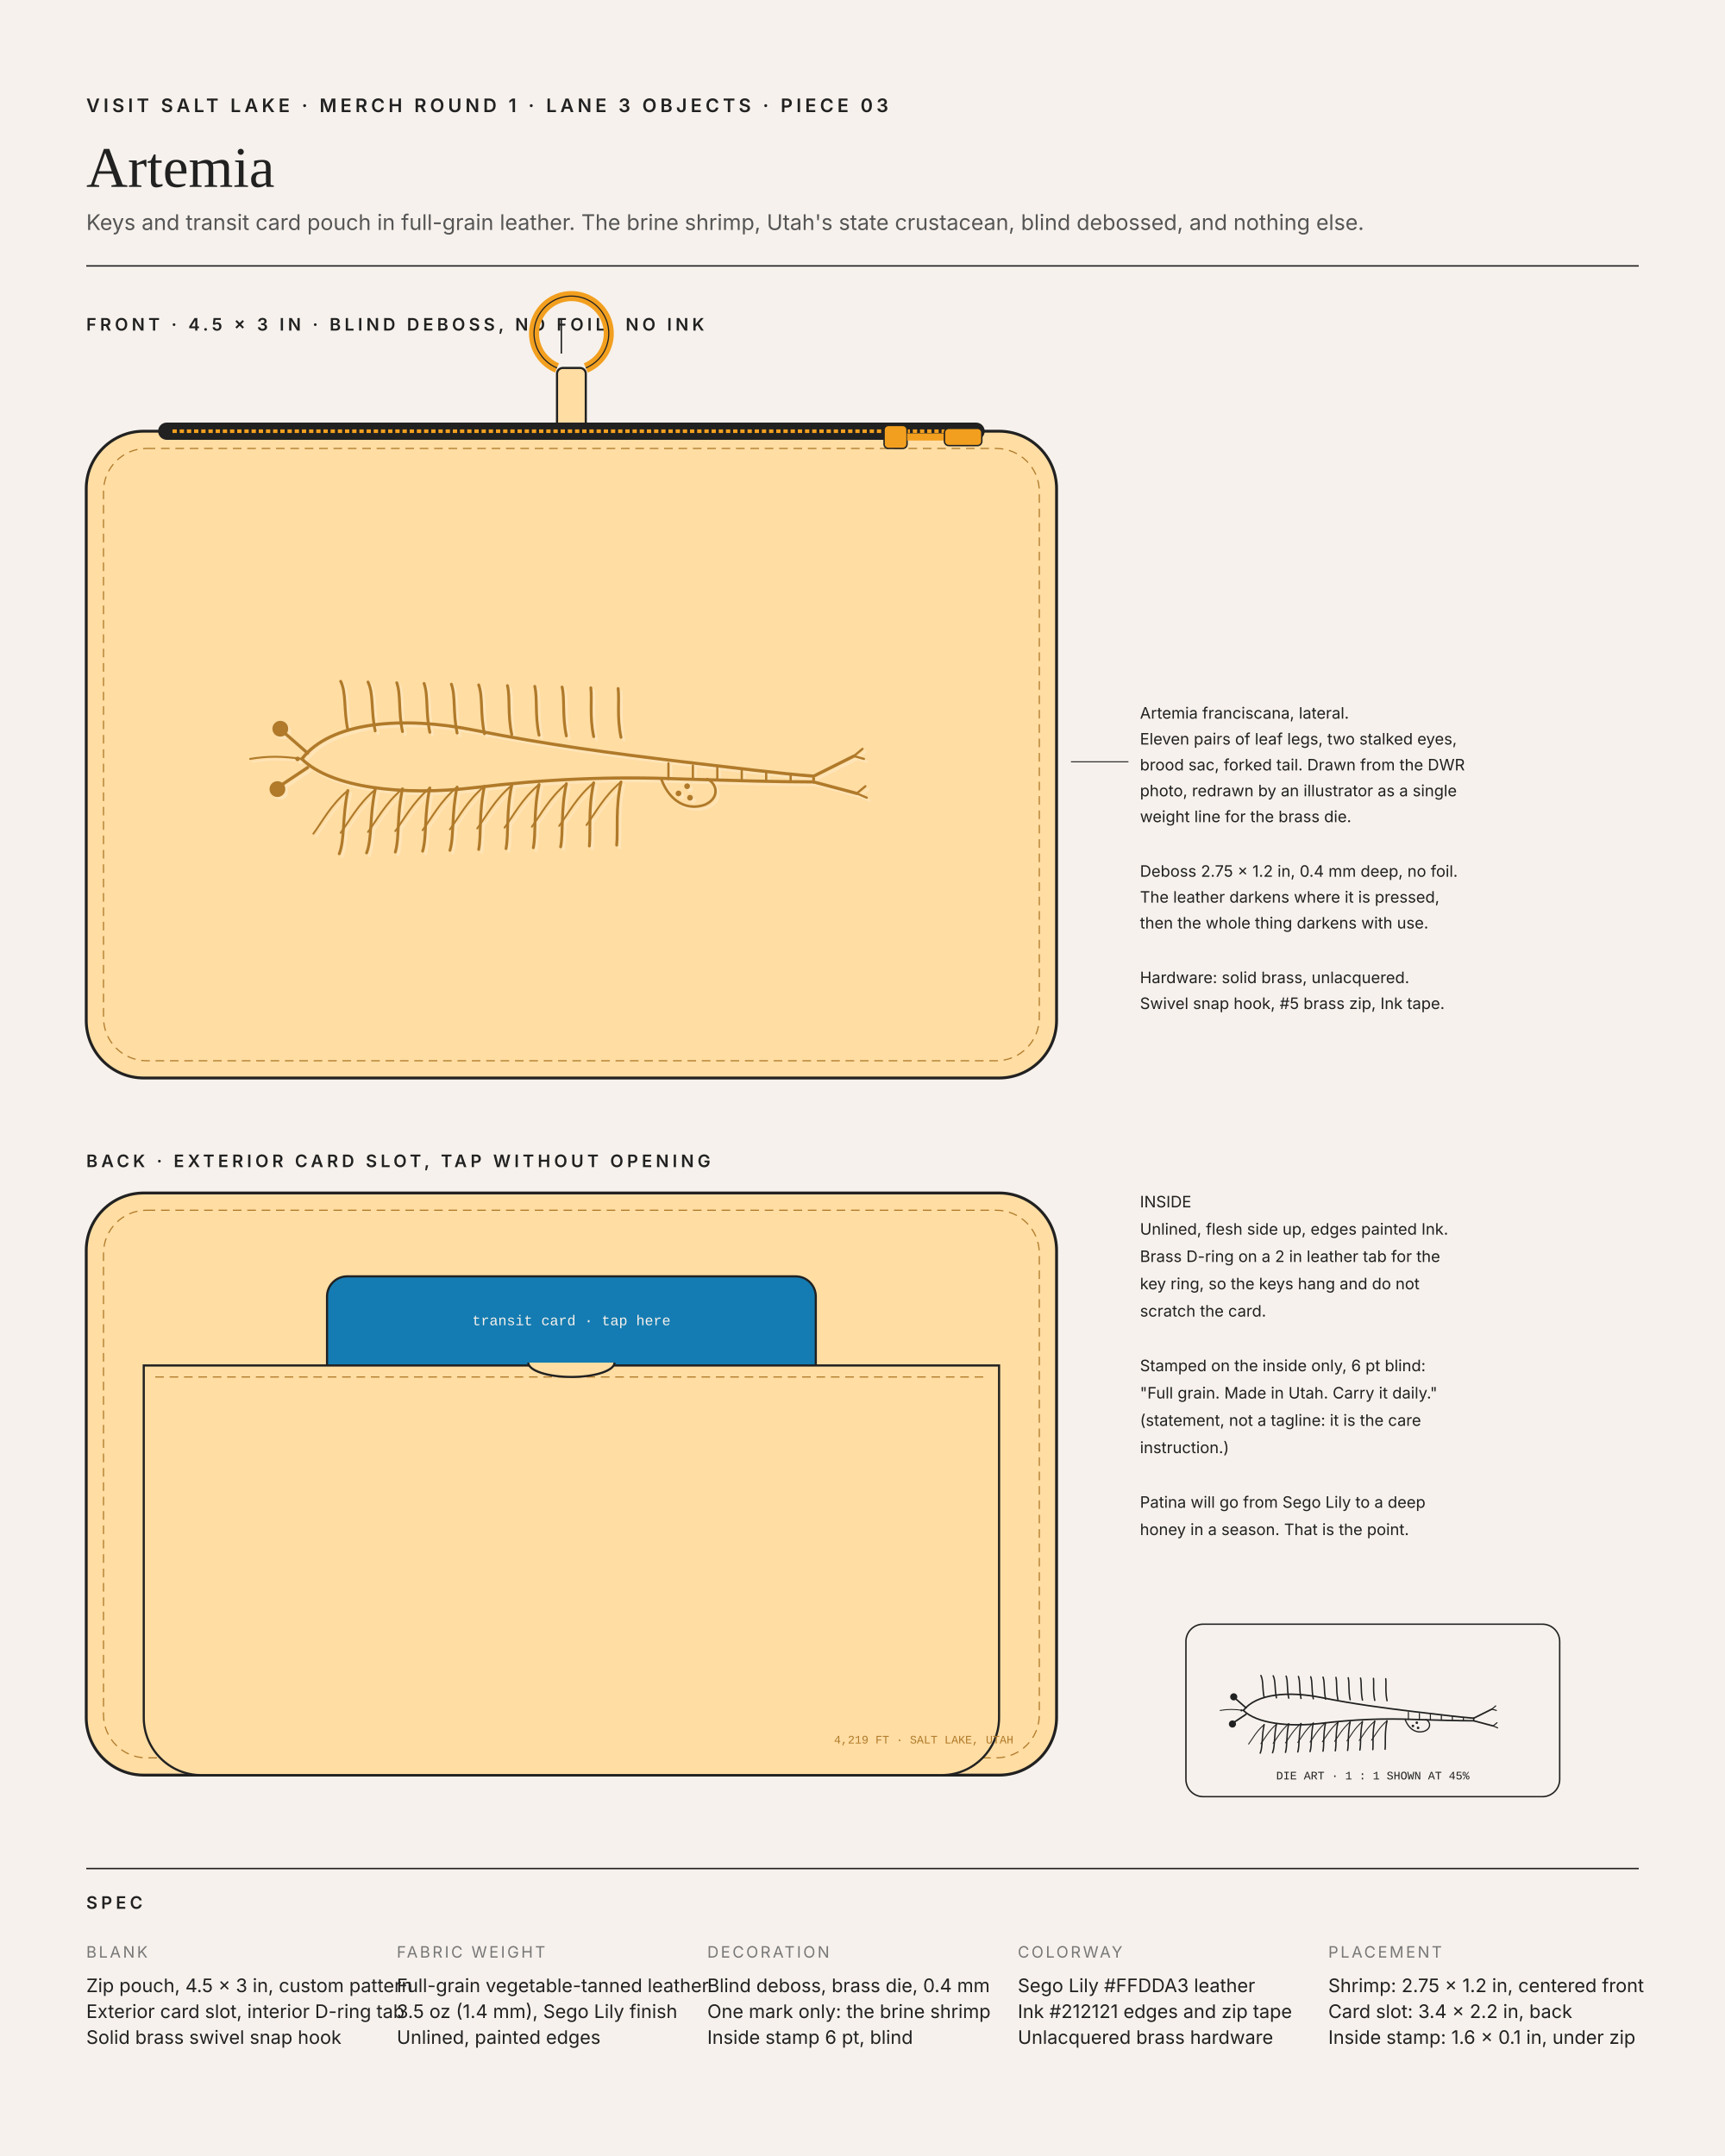
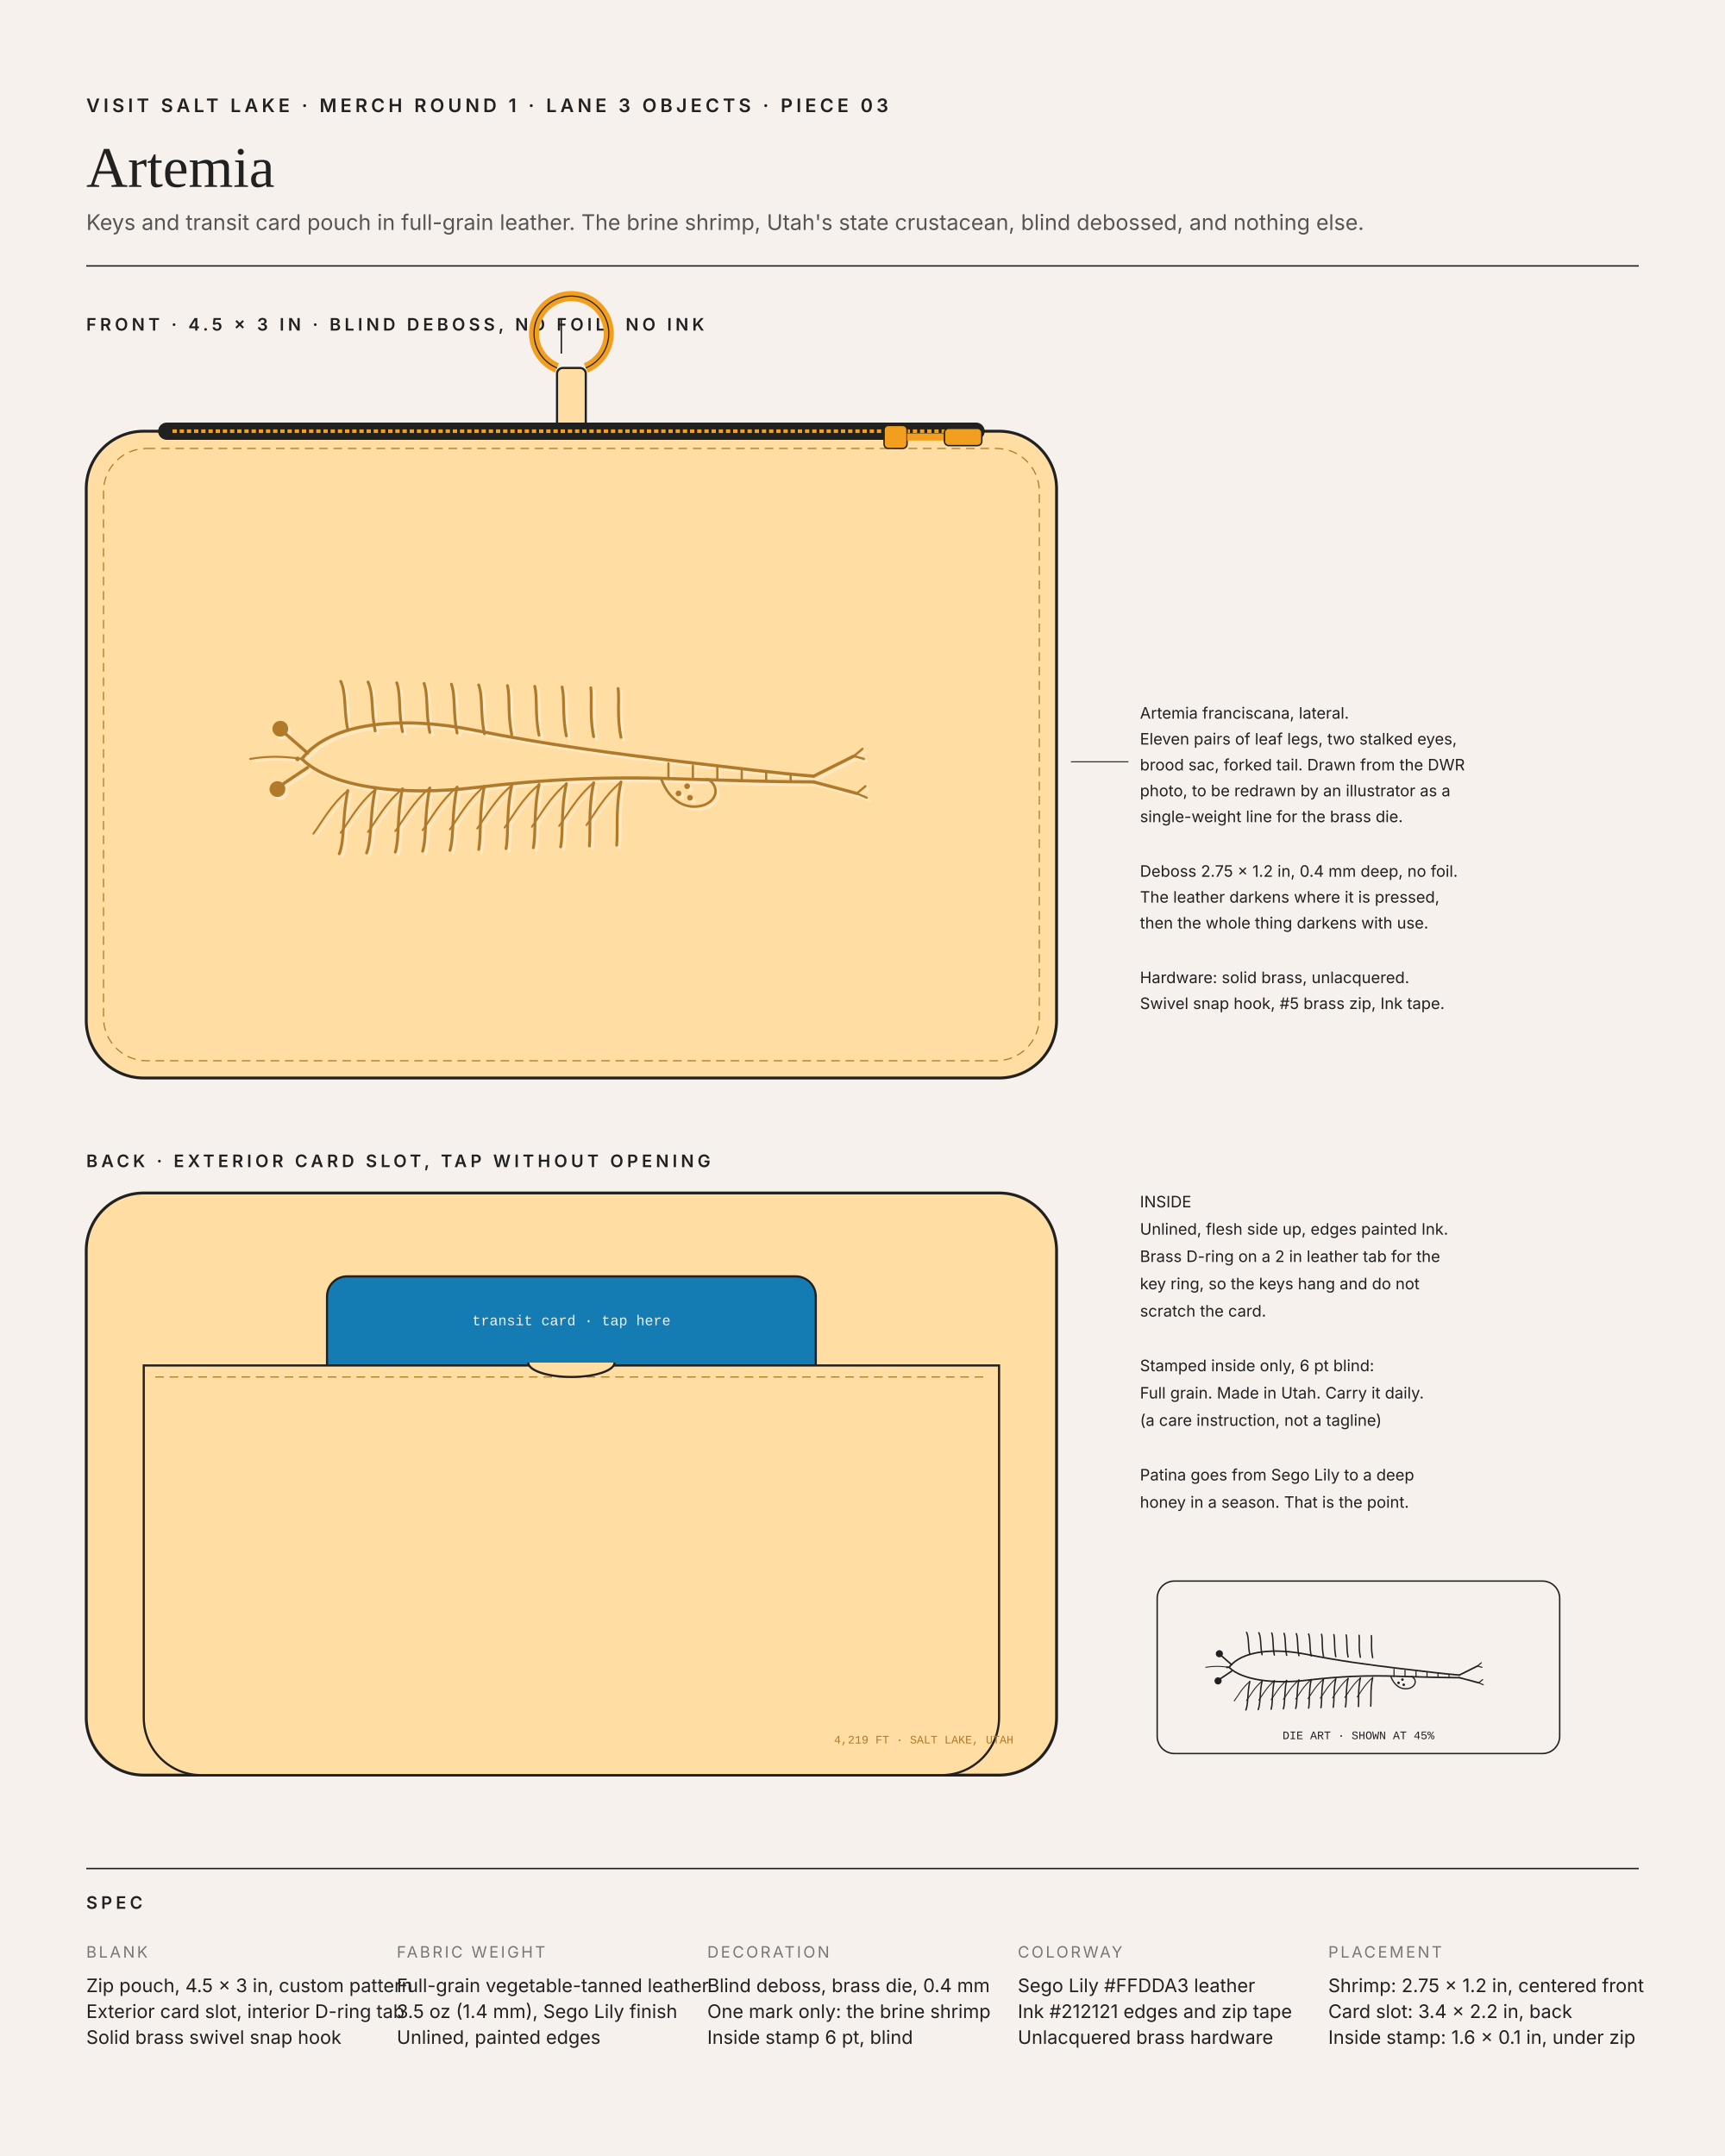
<svg xmlns="http://www.w3.org/2000/svg" viewBox="0 0 1200 1500" width="1200" height="1500">
  <rect width="1200" height="1500" fill="#F6F1EC" />
  <g font-family="Inter, 'Helvetica Neue', Arial, sans-serif" fill="#212121">
    <text x="60" y="78" font-size="13" letter-spacing="2.5" font-weight="600">VISIT SALT LAKE · MERCH ROUND 1 · LANE 3 OBJECTS · PIECE 03</text>
    <text x="60" y="130" font-size="40" font-family="'Ivar Display', Georgia, 'Times New Roman', serif">Artemia</text>
    <text x="60" y="160" font-size="15" fill="#555">Keys and transit card pouch in full-grain leather. The brine shrimp, Utah's state crustacean, blind debossed, and nothing else.</text>
    <line x1="60" y1="185" x2="1140" y2="185" stroke="#212121" stroke-width="1" />
  </g>
  <text x="60" y="230" font-family="Inter, 'Helvetica Neue', Arial, sans-serif" font-size="12" letter-spacing="2.5" font-weight="600" fill="#212121">FRONT · 4.5 × 3 IN · BLIND DEBOSS, NO FOIL, NO INK</text>
  <g transform="translate(397.5,260)">
    <rect x="-10" y="-4" width="20" height="44" rx="4" fill="#FFDDA3" stroke="#212121" stroke-width="1.5" />
    <path d="M-10,-4 a26,26 0 1 1 20,0" fill="none" stroke="#F29F1F" stroke-width="7" />
    <path d="M-10,-4 a26,26 0 1 1 20,0" fill="none" stroke="#212121" stroke-width="0.8" />
    <line x1="-7" y1="-14" x2="-7" y2="-38" stroke="#212121" stroke-width="1" />
  </g>
  <rect x="60" y="300" width="675" height="450" rx="40" fill="#FFDDA3" stroke="#212121" stroke-width="2" />
  <rect x="72" y="312" width="651" height="426" rx="30" fill="none" stroke="#B07A2A" stroke-width="0.8" stroke-dasharray="6 4" />
  <rect x="110" y="294" width="575" height="12" rx="6" fill="#212121" />
  <line x1="120" y1="300" x2="675" y2="300" stroke="#F29F1F" stroke-width="2.5" stroke-dasharray="3 2" />
  <g transform="translate(615,302)">
    <rect x="0" y="-6" width="16" height="16" rx="3" fill="#F29F1F" stroke="#212121" stroke-width="1" />
-     <path d="M16,2 l34,0 l0,0" stroke="#F29F1F" stroke-width="5" />
+     <path d="M16,2 l34,0" stroke="#F29F1F" stroke-width="5" />
    <rect x="42" y="-4" width="26" height="12" rx="3" fill="#F29F1F" stroke="#212121" stroke-width="1" />
  </g>
-   <g opacity="0.22">
+   <g opacity="0.35">
    <g transform="translate(212,530) scale(1.0)" fill="none" stroke="#fff" stroke-width="2.2" stroke-linecap="round" stroke-linejoin="round">
      <path d="M0,0 C20,-26 70,-30 120,-20 C170,-10 215,-4 265,2 C300,6 330,10 356,12" />
      <path d="M0,0 C20,20 70,26 120,20 C170,14 215,12 265,14 C300,15 330,16 356,16" />
-       <path d="M356,12 L384,-2 M356,16 L386,24 M356,14 L356,14" />
+       <path d="M356,12 L384,-2 M356,16 L386,24" />
      <path d="M384,-2 l6,-5 M384,-2 l7,2 M386,24 l7,3 M386,24 l6,-5" stroke-width="1.54" />
      <line x1="255" y1="3.0" x2="255" y2="14.0" stroke-width="1.54" />
      <line x1="272" y1="4.6" x2="272" y2="14.2" stroke-width="1.54" />
      <line x1="289" y1="6.2" x2="289" y2="14.4" stroke-width="1.54" />
      <line x1="306" y1="7.8" x2="306" y2="14.6" stroke-width="1.54" />
      <line x1="323" y1="9.4" x2="323" y2="14.8" stroke-width="1.54" />
      <line x1="340" y1="11.0" x2="340" y2="15.0" stroke-width="1.54" />
      <path d="M32,22.0 c-4,18 -2,34 -6,44" stroke-width="1.98" />
      <path d="M32,22.0 c-12,10 -18,22 -24,30" stroke-width="1.32" />
      <path d="M32,-20.0 c-3,-14 -1,-26 -5,-34" stroke-width="1.98" />
      <path d="M51,21.4 c-4,18 -2,34 -6,44" stroke-width="1.98" />
      <path d="M51,21.4 c-12,10 -18,22 -24,30" stroke-width="1.32" />
      <path d="M51,-19.5 c-3,-14 -1,-26 -5,-34" stroke-width="1.98" />
      <path d="M70,20.8 c-4,18 -2,34 -5,44" stroke-width="1.98" />
      <path d="M70,20.8 c-12,10 -18,22 -24,30" stroke-width="1.32" />
      <path d="M70,-19.0 c-3,-14 -1,-26 -4,-34" stroke-width="1.98" />
      <path d="M89,20.2 c-4,18 -2,34 -5,44" stroke-width="1.98" />
      <path d="M89,20.2 c-12,10 -18,22 -24,30" stroke-width="1.32" />
      <path d="M89,-18.5 c-3,-14 -1,-26 -4,-34" stroke-width="1.98" />
      <path d="M108,19.6 c-4,18 -2,34 -5,44" stroke-width="1.98" />
      <path d="M108,19.6 c-12,10 -18,22 -24,30" stroke-width="1.32" />
      <path d="M108,-18.0 c-3,-14 -1,-26 -4,-34" stroke-width="1.98" />
      <path d="M127,19.0 c-4,18 -2,34 -4,44" stroke-width="1.98" />
      <path d="M127,19.0 c-12,10 -18,22 -24,30" stroke-width="1.32" />
      <path d="M127,-17.5 c-3,-14 -1,-26 -4,-34" stroke-width="1.98" />
      <path d="M146,18.4 c-4,18 -2,34 -4,44" stroke-width="1.98" />
      <path d="M146,18.4 c-12,10 -18,22 -24,30" stroke-width="1.32" />
      <path d="M146,-17.0 c-3,-14 -1,-26 -3,-34" stroke-width="1.98" />
      <path d="M165,17.8 c-4,18 -2,34 -4,44" stroke-width="1.98" />
      <path d="M165,17.8 c-12,10 -18,22 -24,30" stroke-width="1.32" />
      <path d="M165,-16.5 c-3,-14 -1,-26 -3,-34" stroke-width="1.98" />
      <path d="M184,17.2 c-4,18 -2,34 -4,44" stroke-width="1.98" />
      <path d="M184,17.2 c-12,10 -18,22 -24,30" stroke-width="1.32" />
      <path d="M184,-16.0 c-3,-14 -1,-26 -3,-34" stroke-width="1.98" />
      <path d="M203,16.6 c-4,18 -2,34 -3,44" stroke-width="1.98" />
      <path d="M203,16.6 c-12,10 -18,22 -24,30" stroke-width="1.32" />
      <path d="M203,-15.5 c-3,-14 -1,-26 -2,-34" stroke-width="1.98" />
      <path d="M222,16.0 c-4,18 -2,34 -3,44" stroke-width="1.98" />
      <path d="M222,16.0 c-12,10 -18,22 -24,30" stroke-width="1.32" />
      <path d="M222,-15.0 c-3,-14 -1,-26 -2,-34" stroke-width="1.98" />
      <path d="M4,-4 l-16,-14 M4,6 l-18,12" />
      <circle cx="-15" cy="-21" r="5.5" fill="#fff" stroke="none" />
      <circle cx="-17" cy="21" r="5.5" fill="#fff" stroke="none" />
      <path d="M0,0 c-14,-2 -24,-2 -36,0" stroke-width="1.32" />
      <circle cx="-3" cy="0" r="1.6" fill="#fff" stroke="none" />
      <path d="M250,14 c6,16 18,22 30,18 c10,-4 10,-14 2,-18" stroke-width="1.76" />
      <circle cx="262" cy="24" r="2" fill="#fff" stroke="none" />
      <circle cx="270" cy="27" r="2" fill="#fff" stroke="none" />
      <circle cx="268" cy="19" r="2" fill="#fff" stroke="none" />
    </g>
  </g>
  <g transform="translate(210,528) scale(1.0)" fill="none" stroke="#B07A2A" stroke-width="2.2" stroke-linecap="round" stroke-linejoin="round">
    <path d="M0,0 C20,-26 70,-30 120,-20 C170,-10 215,-4 265,2 C300,6 330,10 356,12" />
    <path d="M0,0 C20,20 70,26 120,20 C170,14 215,12 265,14 C300,15 330,16 356,16" />
-     <path d="M356,12 L384,-2 M356,16 L386,24 M356,14 L356,14" />
+     <path d="M356,12 L384,-2 M356,16 L386,24" />
    <path d="M384,-2 l6,-5 M384,-2 l7,2 M386,24 l7,3 M386,24 l6,-5" stroke-width="1.54" />
    <line x1="255" y1="3.0" x2="255" y2="14.0" stroke-width="1.54" />
    <line x1="272" y1="4.6" x2="272" y2="14.2" stroke-width="1.54" />
    <line x1="289" y1="6.2" x2="289" y2="14.4" stroke-width="1.54" />
    <line x1="306" y1="7.8" x2="306" y2="14.6" stroke-width="1.54" />
    <line x1="323" y1="9.4" x2="323" y2="14.8" stroke-width="1.54" />
    <line x1="340" y1="11.0" x2="340" y2="15.0" stroke-width="1.54" />
    <path d="M32,22.0 c-4,18 -2,34 -6,44" stroke-width="1.98" />
    <path d="M32,22.0 c-12,10 -18,22 -24,30" stroke-width="1.32" />
    <path d="M32,-20.0 c-3,-14 -1,-26 -5,-34" stroke-width="1.98" />
    <path d="M51,21.4 c-4,18 -2,34 -6,44" stroke-width="1.98" />
    <path d="M51,21.4 c-12,10 -18,22 -24,30" stroke-width="1.32" />
    <path d="M51,-19.5 c-3,-14 -1,-26 -5,-34" stroke-width="1.98" />
    <path d="M70,20.8 c-4,18 -2,34 -5,44" stroke-width="1.98" />
    <path d="M70,20.8 c-12,10 -18,22 -24,30" stroke-width="1.32" />
    <path d="M70,-19.0 c-3,-14 -1,-26 -4,-34" stroke-width="1.98" />
    <path d="M89,20.2 c-4,18 -2,34 -5,44" stroke-width="1.98" />
    <path d="M89,20.2 c-12,10 -18,22 -24,30" stroke-width="1.32" />
    <path d="M89,-18.5 c-3,-14 -1,-26 -4,-34" stroke-width="1.98" />
    <path d="M108,19.6 c-4,18 -2,34 -5,44" stroke-width="1.98" />
    <path d="M108,19.6 c-12,10 -18,22 -24,30" stroke-width="1.32" />
    <path d="M108,-18.0 c-3,-14 -1,-26 -4,-34" stroke-width="1.98" />
    <path d="M127,19.0 c-4,18 -2,34 -4,44" stroke-width="1.98" />
    <path d="M127,19.0 c-12,10 -18,22 -24,30" stroke-width="1.32" />
    <path d="M127,-17.5 c-3,-14 -1,-26 -4,-34" stroke-width="1.98" />
    <path d="M146,18.4 c-4,18 -2,34 -4,44" stroke-width="1.98" />
    <path d="M146,18.4 c-12,10 -18,22 -24,30" stroke-width="1.32" />
    <path d="M146,-17.0 c-3,-14 -1,-26 -3,-34" stroke-width="1.98" />
    <path d="M165,17.8 c-4,18 -2,34 -4,44" stroke-width="1.98" />
    <path d="M165,17.8 c-12,10 -18,22 -24,30" stroke-width="1.32" />
    <path d="M165,-16.5 c-3,-14 -1,-26 -3,-34" stroke-width="1.98" />
    <path d="M184,17.2 c-4,18 -2,34 -4,44" stroke-width="1.98" />
    <path d="M184,17.2 c-12,10 -18,22 -24,30" stroke-width="1.32" />
    <path d="M184,-16.0 c-3,-14 -1,-26 -3,-34" stroke-width="1.98" />
    <path d="M203,16.6 c-4,18 -2,34 -3,44" stroke-width="1.98" />
    <path d="M203,16.6 c-12,10 -18,22 -24,30" stroke-width="1.32" />
    <path d="M203,-15.5 c-3,-14 -1,-26 -2,-34" stroke-width="1.98" />
    <path d="M222,16.0 c-4,18 -2,34 -3,44" stroke-width="1.98" />
    <path d="M222,16.0 c-12,10 -18,22 -24,30" stroke-width="1.32" />
    <path d="M222,-15.0 c-3,-14 -1,-26 -2,-34" stroke-width="1.98" />
    <path d="M4,-4 l-16,-14 M4,6 l-18,12" />
    <circle cx="-15" cy="-21" r="5.5" fill="#B07A2A" stroke="none" />
    <circle cx="-17" cy="21" r="5.5" fill="#B07A2A" stroke="none" />
    <path d="M0,0 c-14,-2 -24,-2 -36,0" stroke-width="1.32" />
    <circle cx="-3" cy="0" r="1.6" fill="#B07A2A" stroke="none" />
    <path d="M250,14 c6,16 18,22 30,18 c10,-4 10,-14 2,-18" stroke-width="1.76" />
    <circle cx="262" cy="24" r="2" fill="#B07A2A" stroke="none" />
    <circle cx="270" cy="27" r="2" fill="#B07A2A" stroke="none" />
    <circle cx="268" cy="19" r="2" fill="#B07A2A" stroke="none" />
  </g>
  <g font-family="Inter, 'Helvetica Neue', Arial, sans-serif" font-size="11" fill="#212121">
    <line x1="745" y1="530" x2="785" y2="530" stroke="#212121" stroke-width="0.7" />
    <text x="793" y="500">Artemia franciscana, lateral.</text>
    <text x="793" y="518">Eleven pairs of leaf legs, two stalked eyes,</text>
    <text x="793" y="536">brood sac, forked tail. Drawn from the DWR</text>
-     <text x="793" y="554">photo, redrawn by an illustrator as a single</text>
-     <text x="793" y="572">weight line for the brass die.</text>
+     <text x="793" y="554">photo, to be redrawn by an illustrator as a</text>
+     <text x="793" y="572">single-weight line for the brass die.</text>
    <text x="793" y="610">Deboss 2.75 × 1.2 in, 0.4 mm deep, no foil.</text>
    <text x="793" y="628">The leather darkens where it is pressed,</text>
    <text x="793" y="646">then the whole thing darkens with use.</text>
    <text x="793" y="684">Hardware: solid brass, unlacquered.</text>
    <text x="793" y="702">Swivel snap hook, #5 brass zip, Ink tape.</text>
  </g>
  <text x="60" y="812" font-family="Inter, 'Helvetica Neue', Arial, sans-serif" font-size="12" letter-spacing="2.5" font-weight="600" fill="#212121">BACK · EXTERIOR CARD SLOT, TAP WITHOUT OPENING</text>
  <rect x="60" y="830" width="675" height="405.0" rx="40" fill="#FFDDA3" stroke="#212121" stroke-width="2" />
-   <rect x="72" y="842" width="651" height="381.0" rx="30" fill="none" stroke="#B07A2A" stroke-width="0.8" stroke-dasharray="6 4" />
  <rect x="227.5" y="888" width="340" height="214" rx="14" fill="#147CB2" stroke="#212121" stroke-width="1.5" />
  <text x="397.5" y="922" text-anchor="middle" font-family="'Space Mono', 'Courier New', monospace" font-size="10" fill="#F6F1EC">transit card · tap here</text>
  <path d="M100,950 L695,950 L695,1195.0 a40,40 0 0 1 -40,40 L140,1235.0 a40,40 0 0 1 -40,-40 Z" fill="#FFDDA3" stroke="#212121" stroke-width="1.5" />
  <path d="M108,958 L687,958" stroke="#B07A2A" stroke-width="0.8" stroke-dasharray="6 4" />
  <path d="M367.5,948 a30,10 0 0 0 60,0" fill="#FFDDA3" stroke="#212121" stroke-width="1.5" />
  <text x="705" y="1213.0" text-anchor="end" font-family="'Space Mono', 'Courier New', monospace" font-size="8" fill="#B07A2A">4,219 FT · SALT LAKE, UTAH</text>
  <g font-family="Inter, 'Helvetica Neue', Arial, sans-serif" font-size="11" fill="#212121">
    <text x="793" y="840">INSIDE</text>
    <text x="793" y="859">Unlined, flesh side up, edges painted Ink.</text>
    <text x="793" y="878">Brass D-ring on a 2 in leather tab for the</text>
    <text x="793" y="897">key ring, so the keys hang and do not</text>
    <text x="793" y="916">scratch the card.</text>
    <text x="793" y="935" />
-     <text x="793" y="954">Stamped on the inside only, 6 pt blind:</text>
-     <text x="793" y="973">"Full grain. Made in Utah. Carry it daily."</text>
-     <text x="793" y="992">(statement, not a tagline: it is the care</text>
-     <text x="793" y="1011">instruction.)</text>
-     <text x="793" y="1030" />
-     <text x="793" y="1049">Patina will go from Sego Lily to a deep</text>
-     <text x="793" y="1068">honey in a season. That is the point.</text>
-   </g>
-   <g transform="translate(825,1130)" font-family="Inter, 'Helvetica Neue', Arial, sans-serif" font-size="10" fill="#212121">
-     <rect width="260" height="120" rx="12" fill="none" stroke="#212121" stroke-width="1" />
-     <g transform="translate(40,60) scale(0.45)" fill="none" stroke="#212121" stroke-width="2.4" stroke-linecap="round" stroke-linejoin="round">
+     <text x="793" y="954">Stamped inside only, 6 pt blind:</text>
+     <text x="793" y="973">Full grain. Made in Utah. Carry it daily.</text>
+     <text x="793" y="992">(a care instruction, not a tagline)</text>
+     <text x="793" y="1011" />
+     <text x="793" y="1030">Patina goes from Sego Lily to a deep</text>
+     <text x="793" y="1049">honey in a season. That is the point.</text>
+   </g>
+   <g transform="translate(805,1100)" font-family="Inter, 'Helvetica Neue', Arial, sans-serif" font-size="10" fill="#212121">
+     <rect width="280" height="120" rx="12" fill="none" stroke="#212121" stroke-width="1" />
+     <g transform="translate(50,60) scale(0.45)" fill="none" stroke="#212121" stroke-width="2.4" stroke-linecap="round" stroke-linejoin="round">
      <path d="M0,0 C20,-26 70,-30 120,-20 C170,-10 215,-4 265,2 C300,6 330,10 356,12" />
      <path d="M0,0 C20,20 70,26 120,20 C170,14 215,12 265,14 C300,15 330,16 356,16" />
-       <path d="M356,12 L384,-2 M356,16 L386,24 M356,14 L356,14" />
+       <path d="M356,12 L384,-2 M356,16 L386,24" />
      <path d="M384,-2 l6,-5 M384,-2 l7,2 M386,24 l7,3 M386,24 l6,-5" stroke-width="1.68" />
      <line x1="255" y1="3.0" x2="255" y2="14.0" stroke-width="1.68" />
      <line x1="272" y1="4.6" x2="272" y2="14.2" stroke-width="1.68" />
      <line x1="289" y1="6.2" x2="289" y2="14.4" stroke-width="1.68" />
      <line x1="306" y1="7.8" x2="306" y2="14.6" stroke-width="1.68" />
      <line x1="323" y1="9.4" x2="323" y2="14.8" stroke-width="1.68" />
      <line x1="340" y1="11.0" x2="340" y2="15.0" stroke-width="1.68" />
      <path d="M32,22.0 c-4,18 -2,34 -6,44" stroke-width="2.16" />
      <path d="M32,22.0 c-12,10 -18,22 -24,30" stroke-width="1.44" />
      <path d="M32,-20.0 c-3,-14 -1,-26 -5,-34" stroke-width="2.16" />
      <path d="M51,21.4 c-4,18 -2,34 -6,44" stroke-width="2.16" />
      <path d="M51,21.4 c-12,10 -18,22 -24,30" stroke-width="1.44" />
      <path d="M51,-19.5 c-3,-14 -1,-26 -5,-34" stroke-width="2.16" />
      <path d="M70,20.8 c-4,18 -2,34 -5,44" stroke-width="2.16" />
      <path d="M70,20.8 c-12,10 -18,22 -24,30" stroke-width="1.44" />
      <path d="M70,-19.0 c-3,-14 -1,-26 -4,-34" stroke-width="2.16" />
      <path d="M89,20.2 c-4,18 -2,34 -5,44" stroke-width="2.16" />
      <path d="M89,20.2 c-12,10 -18,22 -24,30" stroke-width="1.44" />
      <path d="M89,-18.5 c-3,-14 -1,-26 -4,-34" stroke-width="2.16" />
      <path d="M108,19.6 c-4,18 -2,34 -5,44" stroke-width="2.16" />
      <path d="M108,19.6 c-12,10 -18,22 -24,30" stroke-width="1.44" />
      <path d="M108,-18.0 c-3,-14 -1,-26 -4,-34" stroke-width="2.16" />
      <path d="M127,19.0 c-4,18 -2,34 -4,44" stroke-width="2.16" />
      <path d="M127,19.0 c-12,10 -18,22 -24,30" stroke-width="1.44" />
      <path d="M127,-17.5 c-3,-14 -1,-26 -4,-34" stroke-width="2.16" />
      <path d="M146,18.4 c-4,18 -2,34 -4,44" stroke-width="2.16" />
      <path d="M146,18.4 c-12,10 -18,22 -24,30" stroke-width="1.44" />
      <path d="M146,-17.0 c-3,-14 -1,-26 -3,-34" stroke-width="2.16" />
      <path d="M165,17.8 c-4,18 -2,34 -4,44" stroke-width="2.16" />
      <path d="M165,17.8 c-12,10 -18,22 -24,30" stroke-width="1.44" />
      <path d="M165,-16.5 c-3,-14 -1,-26 -3,-34" stroke-width="2.16" />
      <path d="M184,17.2 c-4,18 -2,34 -4,44" stroke-width="2.16" />
      <path d="M184,17.2 c-12,10 -18,22 -24,30" stroke-width="1.44" />
      <path d="M184,-16.0 c-3,-14 -1,-26 -3,-34" stroke-width="2.16" />
      <path d="M203,16.6 c-4,18 -2,34 -3,44" stroke-width="2.16" />
      <path d="M203,16.6 c-12,10 -18,22 -24,30" stroke-width="1.44" />
      <path d="M203,-15.5 c-3,-14 -1,-26 -2,-34" stroke-width="2.16" />
      <path d="M222,16.0 c-4,18 -2,34 -3,44" stroke-width="2.16" />
      <path d="M222,16.0 c-12,10 -18,22 -24,30" stroke-width="1.44" />
      <path d="M222,-15.0 c-3,-14 -1,-26 -2,-34" stroke-width="2.16" />
      <path d="M4,-4 l-16,-14 M4,6 l-18,12" />
      <circle cx="-15" cy="-21" r="5.5" fill="#212121" stroke="none" />
      <circle cx="-17" cy="21" r="5.5" fill="#212121" stroke="none" />
      <path d="M0,0 c-14,-2 -24,-2 -36,0" stroke-width="1.44" />
      <circle cx="-3" cy="0" r="1.6" fill="#212121" stroke="none" />
      <path d="M250,14 c6,16 18,22 30,18 c10,-4 10,-14 2,-18" stroke-width="1.92" />
      <circle cx="262" cy="24" r="2" fill="#212121" stroke="none" />
      <circle cx="270" cy="27" r="2" fill="#212121" stroke="none" />
      <circle cx="268" cy="19" r="2" fill="#212121" stroke="none" />
    </g>
-     <text x="130" y="108" text-anchor="middle" font-family="'Space Mono', 'Courier New', monospace" font-size="8">DIE ART · 1 : 1 SHOWN AT 45%</text>
+     <text x="140" y="110" text-anchor="middle" font-family="'Space Mono', 'Courier New', monospace" font-size="8">DIE ART · SHOWN AT 45%</text>
  </g>
  <g font-family="Inter, 'Helvetica Neue', Arial, sans-serif" fill="#212121">
    <line x1="60" y1="1300" x2="1140" y2="1300" stroke="#212121" stroke-width="1" />
    <text x="60" y="1328" font-size="12" letter-spacing="2.5" font-weight="600">SPEC</text>
    <text x="60.0" y="1362" font-size="11" letter-spacing="1.5" fill="#777">BLANK</text>
    <text x="60.0" y="1386" font-size="13">Zip pouch, 4.5 × 3 in, custom pattern</text>
    <text x="60.0" y="1404" font-size="13">Exterior card slot, interior D-ring tab</text>
    <text x="60.0" y="1422" font-size="13">Solid brass swivel snap hook</text>
    <text x="276.0" y="1362" font-size="11" letter-spacing="1.5" fill="#777">FABRIC WEIGHT</text>
    <text x="276.0" y="1386" font-size="13">Full-grain vegetable-tanned leather</text>
    <text x="276.0" y="1404" font-size="13">3.5 oz (1.4 mm), Sego Lily finish</text>
    <text x="276.0" y="1422" font-size="13">Unlined, painted edges</text>
    <text x="492.0" y="1362" font-size="11" letter-spacing="1.5" fill="#777">DECORATION</text>
    <text x="492.0" y="1386" font-size="13">Blind deboss, brass die, 0.4 mm</text>
    <text x="492.0" y="1404" font-size="13">One mark only: the brine shrimp</text>
    <text x="492.0" y="1422" font-size="13">Inside stamp 6 pt, blind</text>
    <text x="708.0" y="1362" font-size="11" letter-spacing="1.5" fill="#777">COLORWAY</text>
    <text x="708.0" y="1386" font-size="13">Sego Lily #FFDDA3 leather</text>
    <text x="708.0" y="1404" font-size="13">Ink #212121 edges and zip tape</text>
    <text x="708.0" y="1422" font-size="13">Unlacquered brass hardware</text>
    <text x="924.0" y="1362" font-size="11" letter-spacing="1.5" fill="#777">PLACEMENT</text>
    <text x="924.0" y="1386" font-size="13">Shrimp: 2.75 × 1.2 in, centered front</text>
    <text x="924.0" y="1404" font-size="13">Card slot: 3.4 × 2.2 in, back</text>
    <text x="924.0" y="1422" font-size="13">Inside stamp: 1.6 × 0.1 in, under zip</text>
  </g>
</svg>
